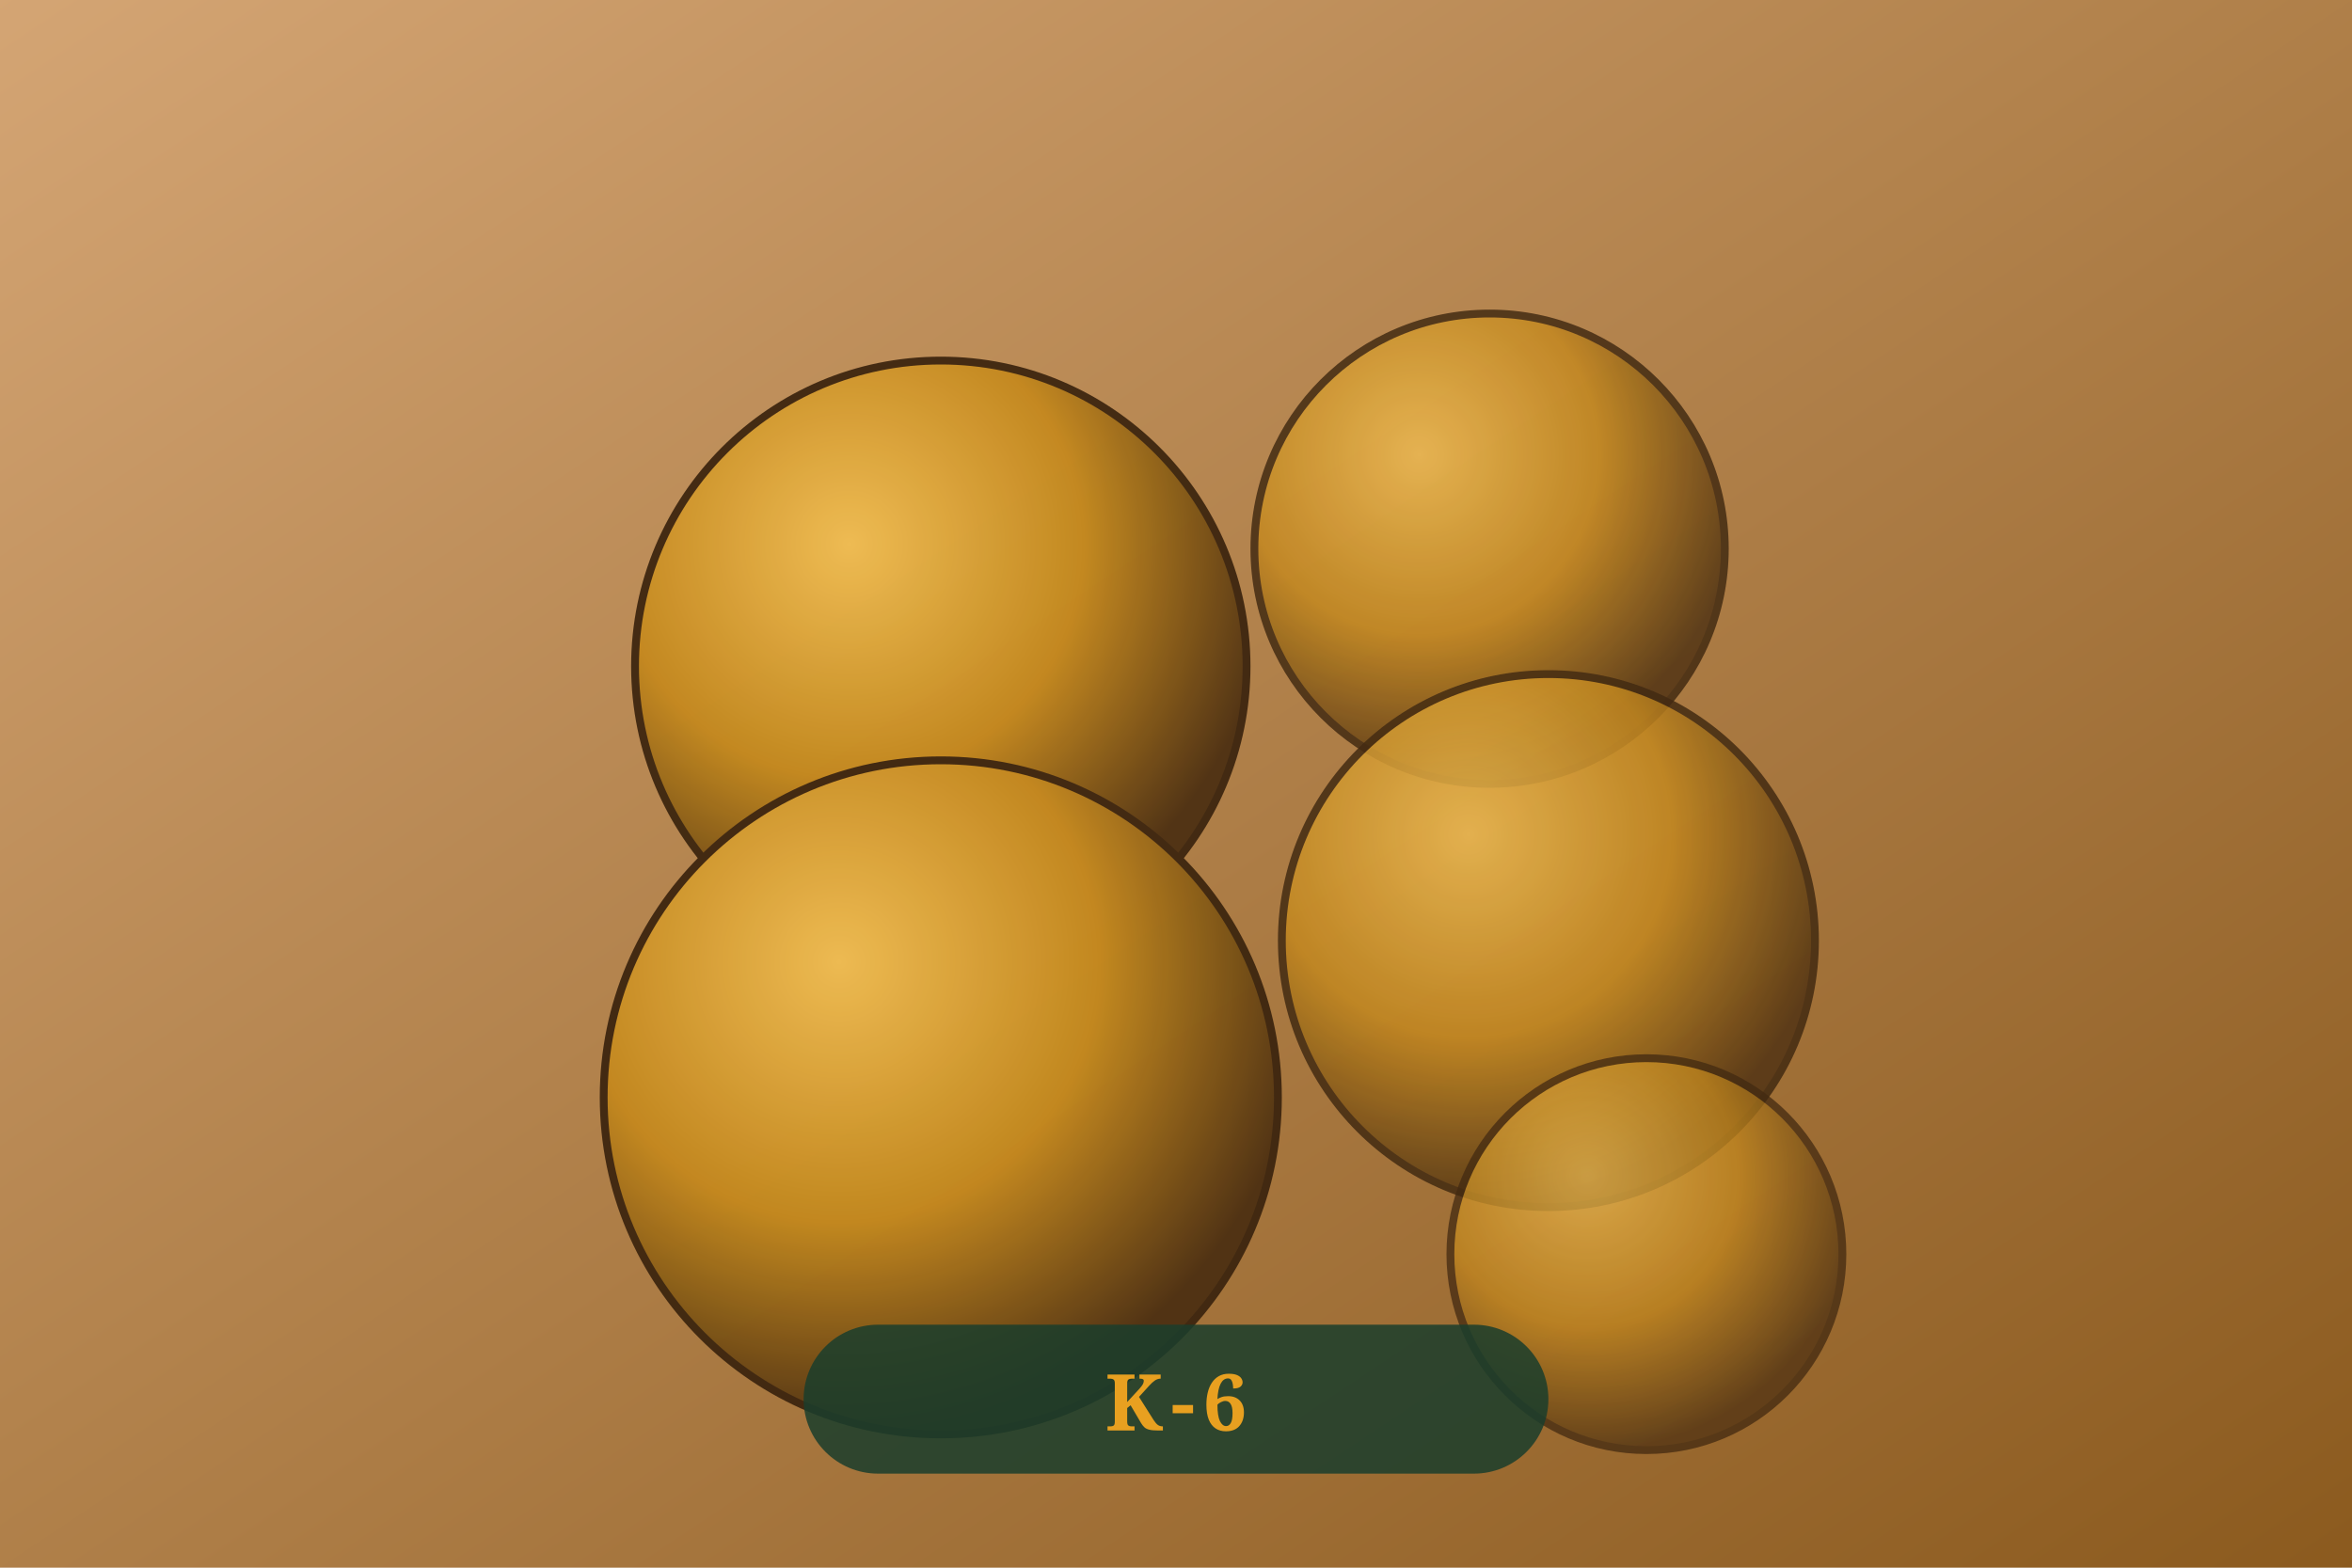
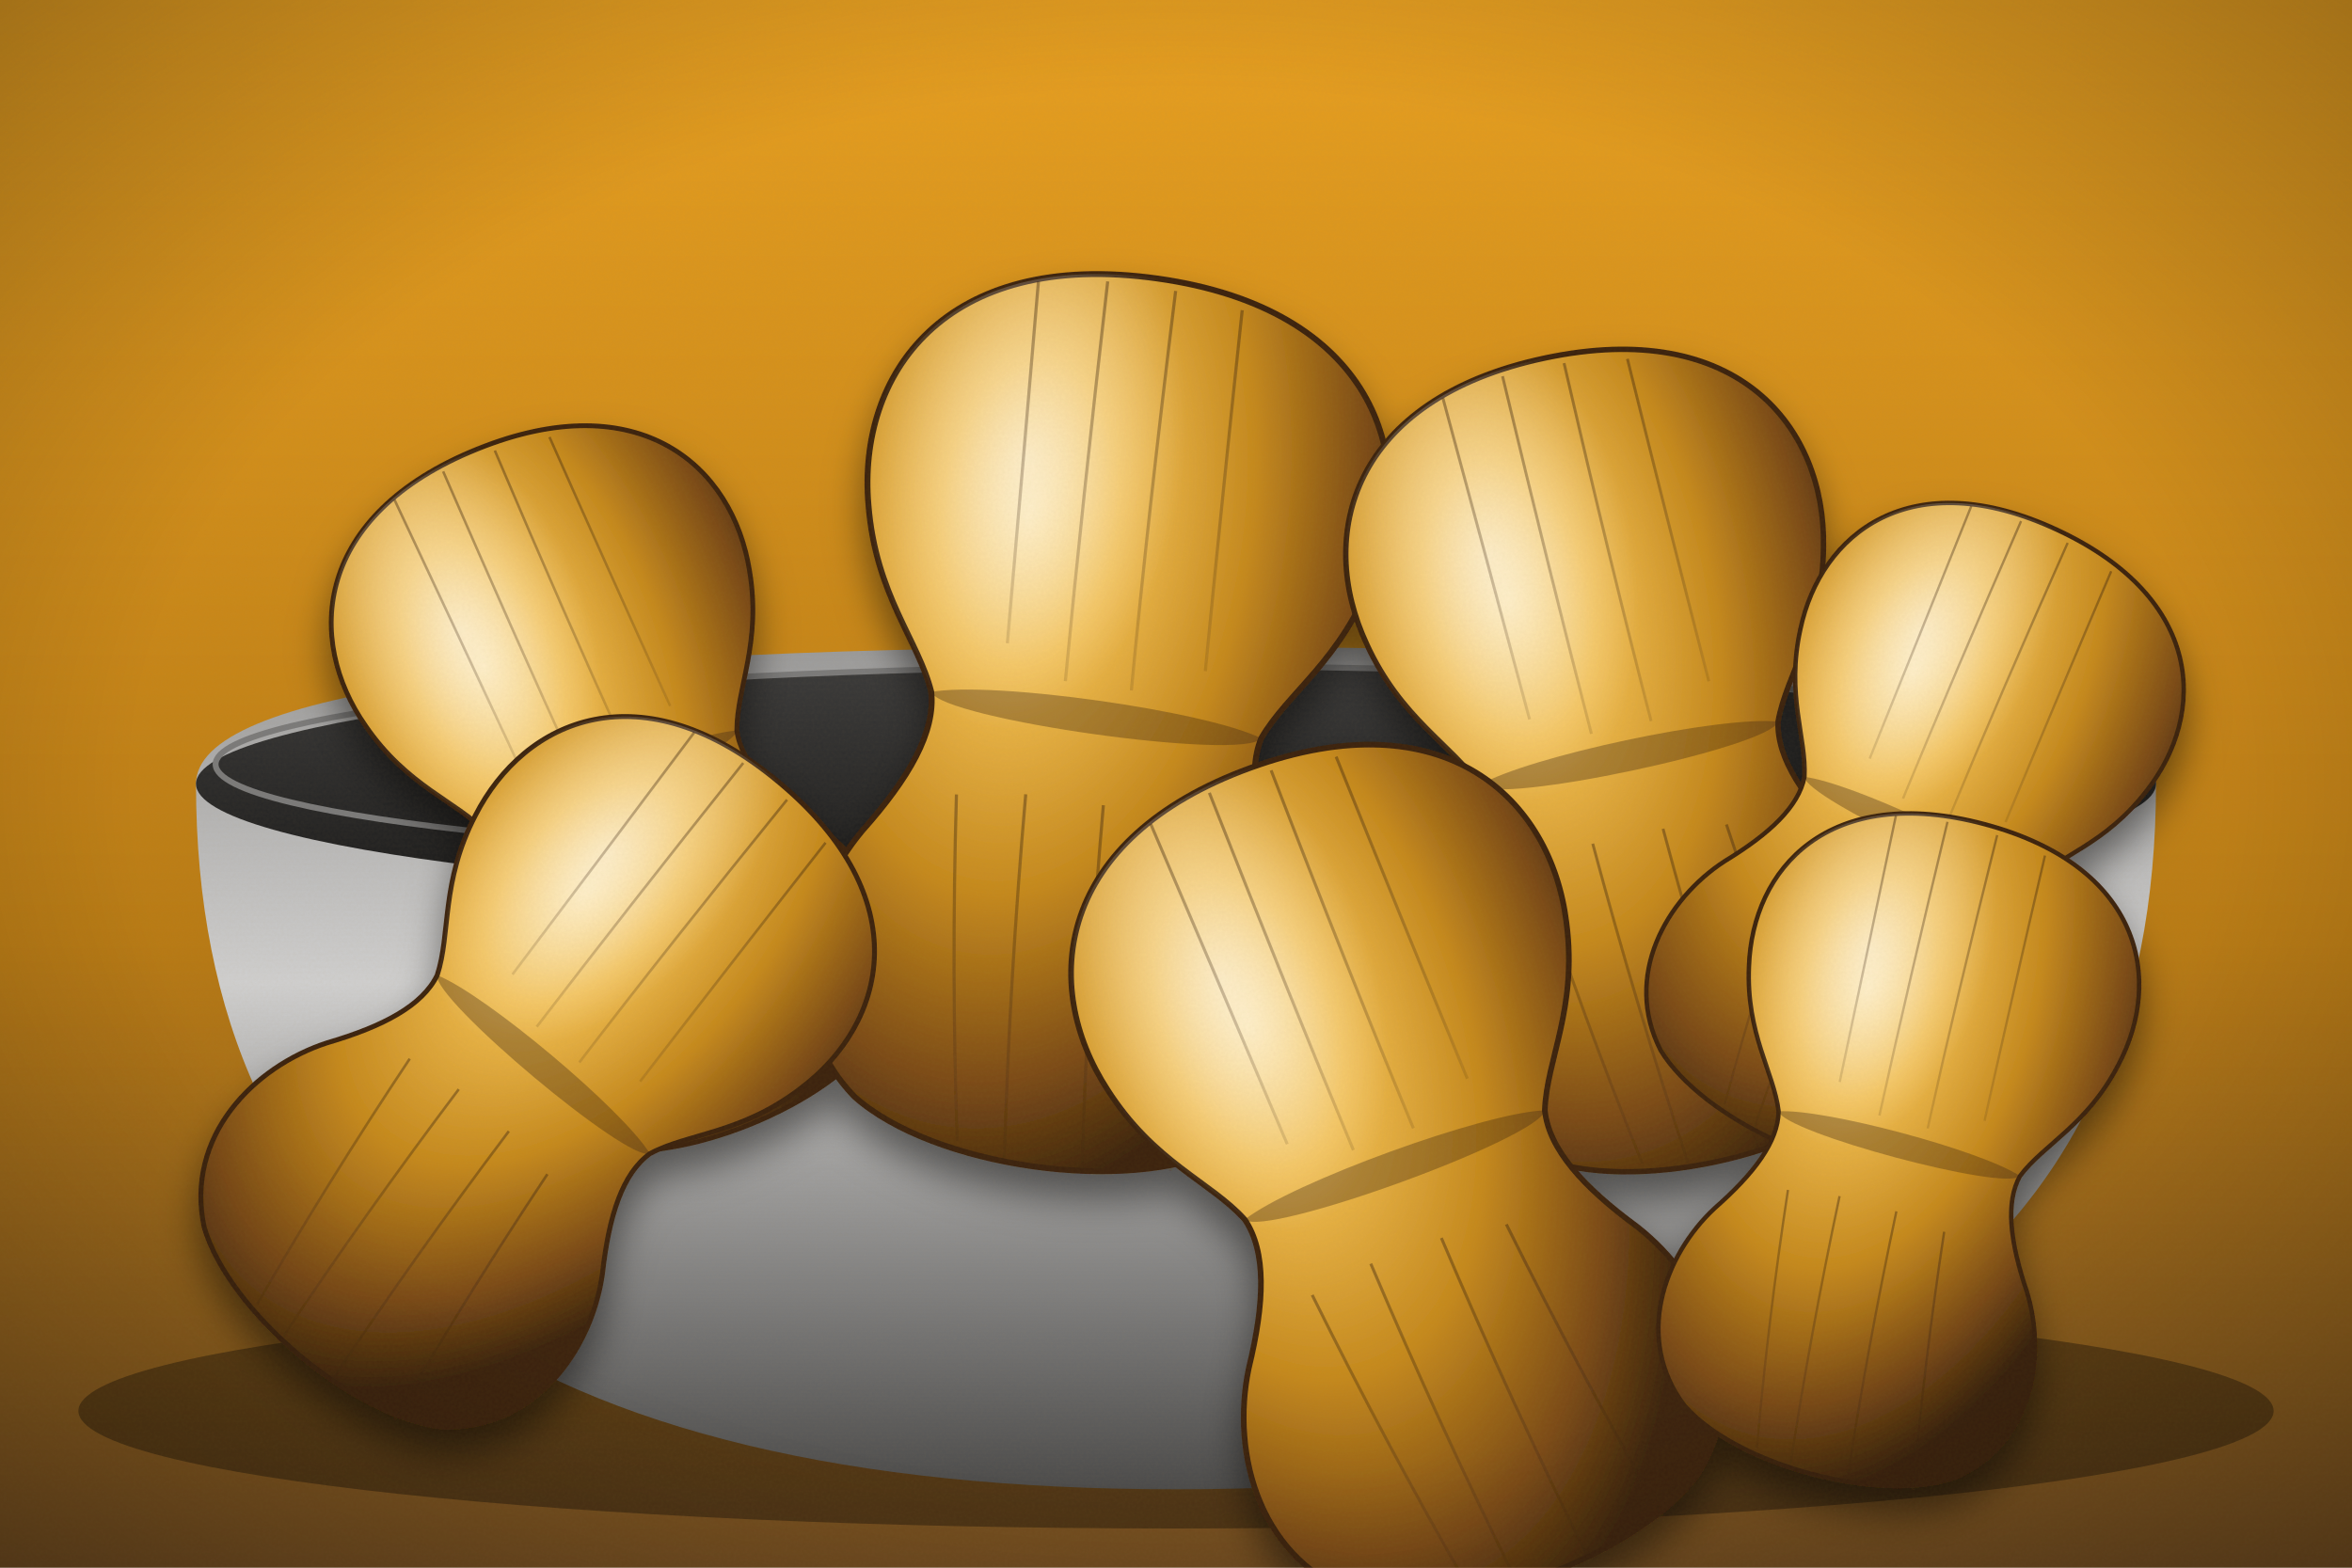
<svg xmlns="http://www.w3.org/2000/svg" viewBox="0 0 600 400" preserveAspectRatio="xMidYMid slice">
  <defs>
-     <linearGradient id="bg" x1="0" y1="0" x2="1" y2="1">
-       <stop offset="0%" stop-color="#d4a574" />
-       <stop offset="100%" stop-color="#8b5a1e" />
+     <linearGradient id="bg" x1="0" y1="0" x2="0" y2="1">
+       <stop offset="0%" stop-color="#e8a020" />
+       <stop offset="60%" stop-color="#b87a14" />
+       <stop offset="100%" stop-color="#6f4a1f" />
    </linearGradient>
-     <radialGradient id="nut" cx="35%" cy="30%" r="70%">
-       <stop offset="0%" stop-color="#f2bf52" />
+     <linearGradient id="bowl" x1="0" y1="0" x2="0" y2="1">
+       <stop offset="0%" stop-color="#9a9a9a" />
+       <stop offset="40%" stop-color="#cfcfcf" />
+       <stop offset="100%" stop-color="#4a4a4a" />
+     </linearGradient>
+     <linearGradient id="bowlIn" x1="0" y1="0" x2="0" y2="1">
+       <stop offset="0%" stop-color="#3a3a3a" />
+       <stop offset="100%" stop-color="#1a1a1a" />
+     </linearGradient>
+     <radialGradient id="shell" cx="32%" cy="28%" r="78%">
+       <stop offset="0%" stop-color="#fde2a0" />
+       <stop offset="22%" stop-color="#f2bf52" />
      <stop offset="55%" stop-color="#c4881c" />
-       <stop offset="100%" stop-color="#4a2e10" />
+       <stop offset="82%" stop-color="#7a4a14" />
+       <stop offset="100%" stop-color="#3a230d" />
    </radialGradient>
+     <radialGradient id="shellHi" cx="30%" cy="22%" r="55%">
+       <stop offset="0%" stop-color="#ffffff" stop-opacity="0.55" />
+       <stop offset="55%" stop-color="#ffffff" stop-opacity="0" />
+     </radialGradient>
+     <linearGradient id="ridge" x1="0" y1="0" x2="1" y2="1">
+       <stop offset="0%" stop-color="#3a230d" stop-opacity="0.6" />
+       <stop offset="100%" stop-color="#3a230d" stop-opacity="0.2" />
+     </linearGradient>
+     <filter id="grain">
+       <feTurbulence type="fractalNoise" baseFrequency="1.3" numOctaves="2" seed="13" />
+       <feColorMatrix values="0 0 0 0 0.4  0 0 0 0 0.25  0 0 0 0 0.1  0 0 0 0.22 0" />
+     </filter>
+     <filter id="shadow" x="-50%" y="-50%" width="200%" height="200%">
+       <feGaussianBlur in="SourceAlpha" stdDeviation="5" />
+       <feOffset dx="0" dy="6" />
+       <feComponentTransfer>
+         <feFuncA type="linear" slope="0.5" />
+       </feComponentTransfer>
+       <feMerge>
+         <feMergeNode />
+         <feMergeNode in="SourceGraphic" />
+       </feMerge>
+     </filter>
+     <symbol id="pn" viewBox="-160 -240 320 480">
+       <path d="M 0 -220 C 110 -220, 145 -150, 130 -85 C 120 -40, 95 -20, 85 5 C 80 25, 90 50, 110 80 C 135 120, 140 180, 95 215 C 50 245, -50 245, -95 215 C -140 180, -135 120, -110 80 C -90 50, -80 25, -85 5 C -95 -20, -120 -40, -130 -85 C -145 -150, -110 -220, 0 -220 Z" fill="url(#shell)" stroke="#3a230d" stroke-width="3" />
+       <path d="M 0 -220 C 110 -220, 145 -150, 130 -85 C 120 -40, 95 -20, 85 5 C 80 25, 90 50, 110 80 C 135 120, 140 180, 95 215 C 50 245, -50 245, -95 215 C -140 180, -135 120, -110 80 C -90 50, -80 25, -85 5 C -95 -20, -120 -40, -130 -85 C -145 -150, -110 -220, 0 -220 Z" fill="url(#shellHi)" />
+       <path d="M -85 5 C -55 -5, 55 -5, 85 5 C 78 18, -78 18, -85 5 Z" fill="#3a230d" opacity="0.35" />
+       <g stroke="url(#ridge)" stroke-width="1.6" fill="none" opacity="0.7">
+         <path d="M -60 -210 Q -55 -120 -50 -25" />
+         <path d="M -25 -215 Q -22 -100 -18 -10" />
+         <path d="M  10 -215 Q  12 -100 16 -10" />
+         <path d="M  45 -210 Q  48 -120 52 -25" />
+         <path d="M -65 55 Q -55 145 -40 230" />
+         <path d="M -30 50 Q -25 145 -15 235" />
+         <path d="M  10 50 Q  15 145 25 235" />
+         <path d="M  45 55 Q  55 145 70 230" />
+       </g>
+     </symbol>
  </defs>
  <rect width="600" height="400" fill="url(#bg)" />
-   <g opacity="0.92">
-     <ellipse cx="240" cy="170" rx="78" ry="78" fill="url(#nut)" stroke="#3a230d" stroke-width="2" />
-     <ellipse cx="240" cy="280" rx="86" ry="86" fill="url(#nut)" stroke="#3a230d" stroke-width="2" />
-     <ellipse cx="380" cy="140" rx="60" ry="60" fill="url(#nut)" stroke="#3a230d" stroke-width="2" opacity="0.85" />
-     <ellipse cx="395" cy="240" rx="68" ry="68" fill="url(#nut)" stroke="#3a230d" stroke-width="2" opacity="0.85" />
-     <ellipse cx="420" cy="320" rx="50" ry="50" fill="url(#nut)" stroke="#3a230d" stroke-width="2" opacity="0.75" />
+   <ellipse cx="300" cy="360" rx="280" ry="30" fill="#000" opacity="0.35" />
+   <path d="M 50 200 Q 50 380 300 380 Q 550 380 550 200 Q 550 165 300 165 Q 50 165 50 200 Z" fill="url(#bowl)" />
+   <ellipse cx="300" cy="200" rx="250" ry="30" fill="url(#bowlIn)" />
+   <ellipse cx="300" cy="195" rx="245" ry="25" fill="none" stroke="#7a7a7a" stroke-width="1.5" />
+   <g filter="url(#shadow)">
+     <use href="#pn" x="90" y="100" width="130" height="195" transform="rotate(-22 155 197)" />
+     <use href="#pn" x="200" y="60" width="160" height="240" transform="rotate(8 280 180)" />
+     <use href="#pn" x="340" y="80" width="150" height="220" transform="rotate(-12 415 190)" />
+     <use href="#pn" x="430" y="120" width="120" height="180" transform="rotate(25 490 210)" />
+     <use href="#pn" x="70" y="170" width="140" height="200" transform="rotate(40 140 270)" />
+     <use href="#pn" x="270" y="180" width="170" height="230" transform="rotate(-20 355 295)" />
+     <use href="#pn" x="420" y="200" width="130" height="180" transform="rotate(15 485 290)" />
  </g>
-   <g transform="translate(300,360)">
-     <rect x="-95" y="-22" width="190" height="38" rx="19" fill="#1a3d2b" opacity="0.85" />
-     <text x="0" y="5" text-anchor="middle" font-family="Georgia,serif" font-size="20" fill="#e8a020" font-weight="700" letter-spacing="2">K-6</text>
-   </g>
+   <rect width="600" height="400" filter="url(#grain)" opacity="0.3" />
+   <radialGradient id="vg" cx="50%" cy="50%" r="80%">
+     <stop offset="55%" stop-color="#000" stop-opacity="0" />
+     <stop offset="100%" stop-color="#000" stop-opacity="0.4" />
+   </radialGradient>
+   <rect width="600" height="400" fill="url(#vg)" />
</svg>
